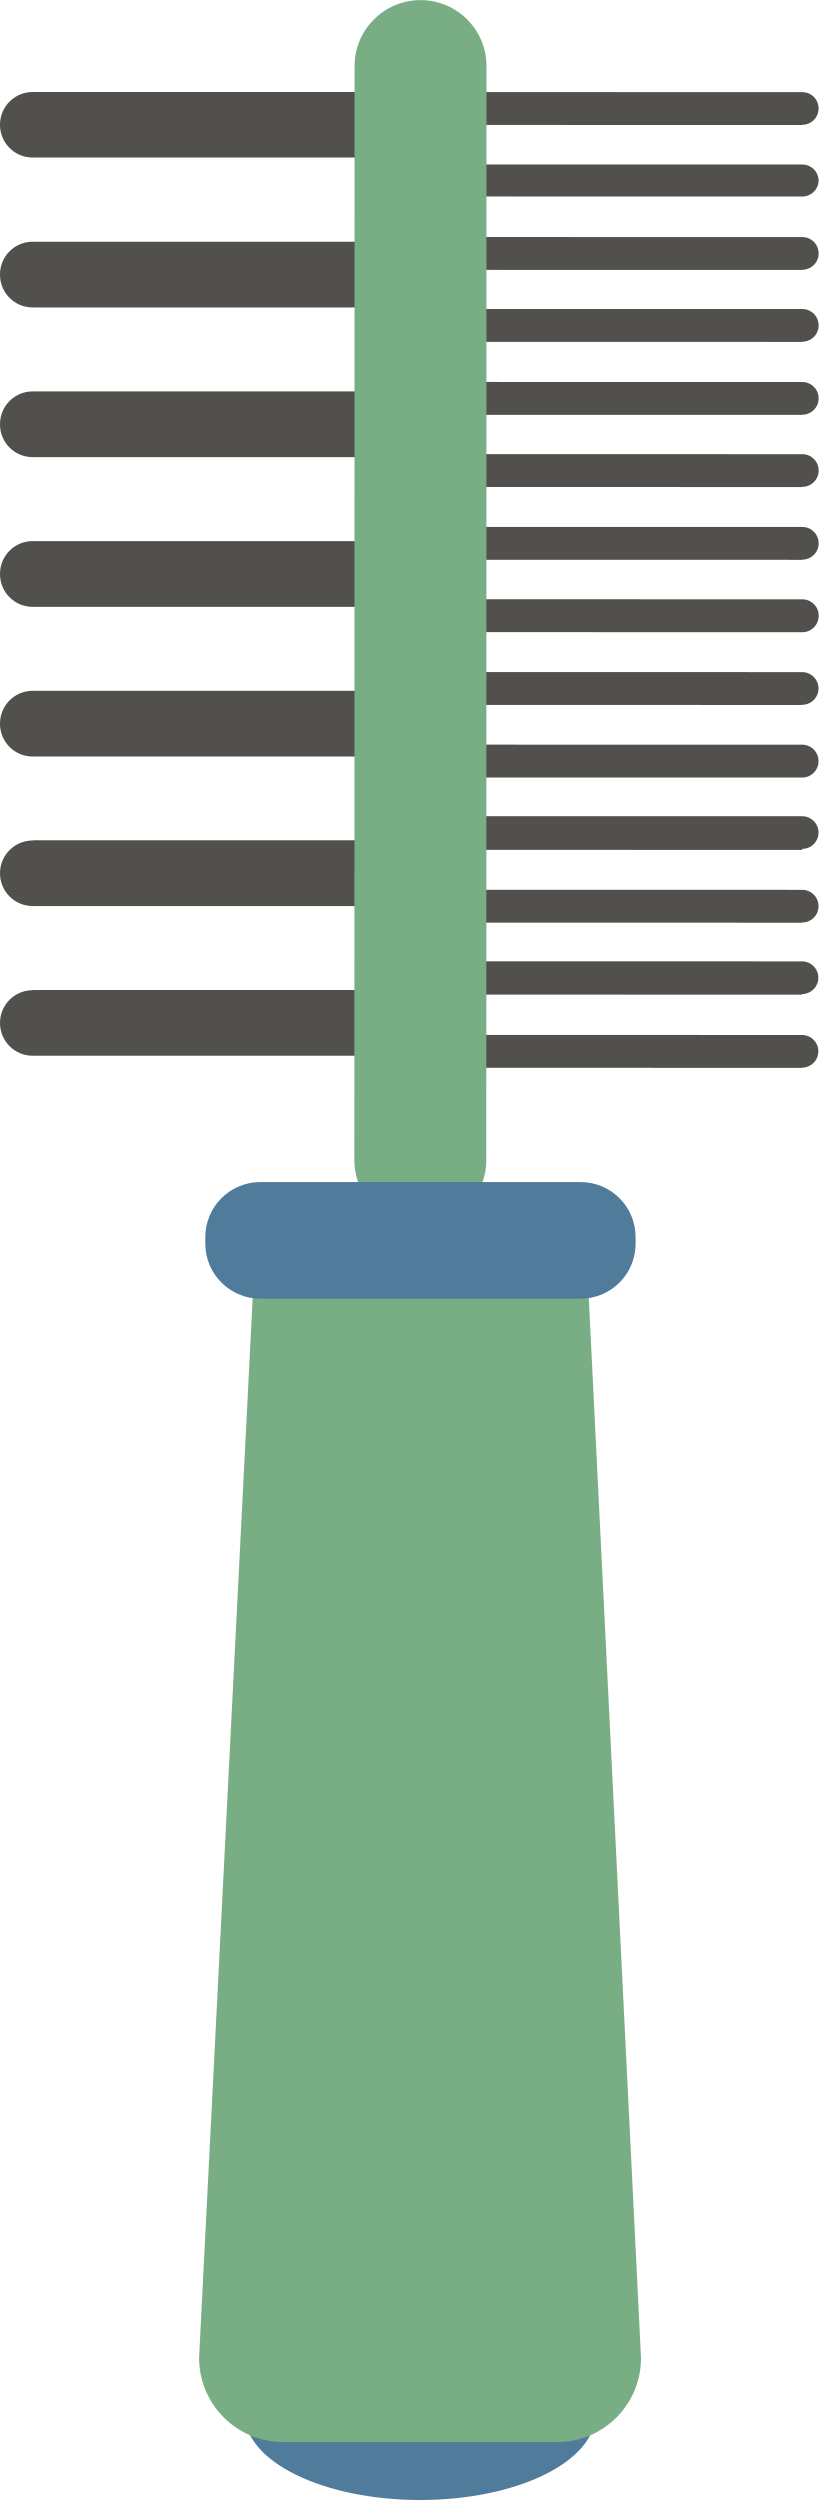
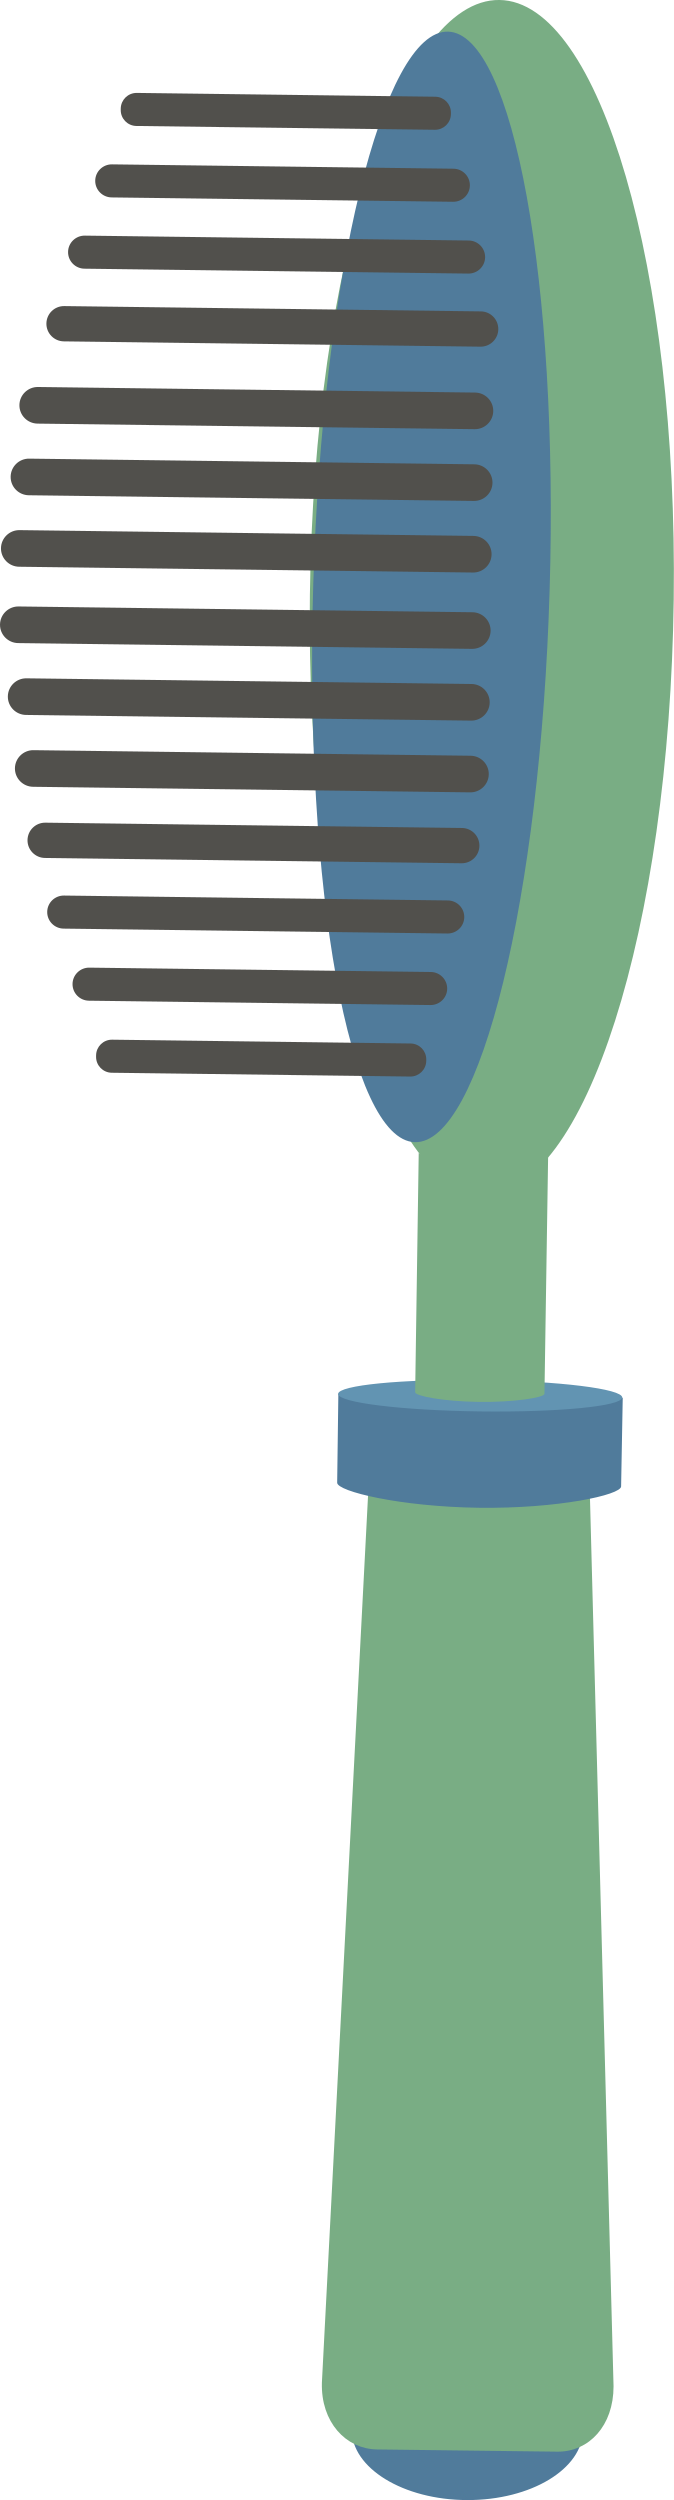
- <svg xmlns="http://www.w3.org/2000/svg" viewBox="0 0 39.6 120.91">
+ <svg xmlns="http://www.w3.org/2000/svg" viewBox="0 0 45.45 168.61">
  <defs>
-     <style>.cls-1{fill:#507b9b;}.cls-2{fill:#79ad84;}.cls-3{fill:#51504c;}</style>
+     <style>.cls-1{fill:#507b9b;}.cls-2{fill:#79ad84;}.cls-3{fill:#51504c;}.cls-4{fill:#6294b2;}</style>
  </defs>
  <g id="Layer_2" data-name="Layer 2">
-     <g id="Icon">
-       <ellipse class="cls-1" cx="20.32" cy="116.76" rx="8.48" ry="4.15" />
-       <path class="cls-2" d="M27,118.11H13.69A4.07,4.07,0,0,1,9.63,114l2.72-53.78h16L31,114A4.06,4.06,0,0,1,27,118.11Z" />
-       <path class="cls-3" d="M1.59,4.45h15.7a.23.23,0,0,1,.23.23V7.39a.23.23,0,0,1-.23.23H1.59A1.58,1.58,0,0,1,0,6V6A1.58,1.58,0,0,1,1.59,4.45Z" />
-       <path class="cls-3" d="M23.25,4.45H39.46a.14.14,0,0,1,.14.14V5.9a.14.14,0,0,1-.14.14H23.25a.79.79,0,0,1-.79-.79v0a.79.79,0,0,1,.79-.79Z" transform="translate(62.05 10.5) rotate(-179.99)" />
-       <path class="cls-3" d="M23.25,8H39.46a.14.14,0,0,1,.14.14V9.41a.14.14,0,0,1-.14.14H23.25a.79.79,0,0,1-.79-.79v0A.79.79,0,0,1,23.25,8Z" transform="translate(62.05 17.51) rotate(-179.99)" />
-       <path class="cls-3" d="M23.25,11.47H39.46a.14.14,0,0,1,.14.14v1.31a.14.14,0,0,1-.14.14H23.25a.79.79,0,0,1-.79-.79v0a.79.79,0,0,1,.79-.79Z" transform="translate(62.05 24.53) rotate(-179.99)" />
-       <path class="cls-3" d="M23.25,15H39.46a.14.14,0,0,1,.14.14v1.31a.14.14,0,0,1-.14.14H23.25a.79.79,0,0,1-.79-.79v0a.79.79,0,0,1,.79-.79Z" transform="translate(62.05 31.54) rotate(-179.99)" />
-       <path class="cls-3" d="M23.24,18.48H39.46a.14.14,0,0,1,.14.14v1.31a.14.14,0,0,1-.14.14H23.24a.79.79,0,0,1-.79-.79v0a.79.79,0,0,1,.79-.79Z" transform="translate(62.04 38.55) rotate(-179.99)" />
-       <path class="cls-3" d="M23.24,22H39.46a.14.14,0,0,1,.14.14v1.31a.14.14,0,0,1-.14.14H23.24a.79.79,0,0,1-.79-.79v0a.79.79,0,0,1,.79-.79Z" transform="translate(62.04 45.56) rotate(-179.99)" />
-       <path class="cls-3" d="M23.24,25.49H39.46a.14.14,0,0,1,.14.14v1.31a.14.14,0,0,1-.14.14H23.24a.79.79,0,0,1-.79-.79v0a.79.79,0,0,1,.79-.79Z" transform="translate(62.04 52.57) rotate(-179.99)" />
-       <path class="cls-3" d="M23.24,29H39.45a.14.14,0,0,1,.14.14v1.31a.14.14,0,0,1-.14.14H23.24a.79.79,0,0,1-.79-.79v0A.79.79,0,0,1,23.24,29Z" transform="translate(62.04 59.58) rotate(-179.99)" />
-       <path class="cls-3" d="M23.24,32.5H39.45a.14.14,0,0,1,.14.14v1.31a.14.14,0,0,1-.14.14H23.24a.79.79,0,0,1-.79-.79v0a.79.79,0,0,1,.79-.79Z" transform="translate(62.03 66.6) rotate(-179.99)" />
-       <path class="cls-3" d="M23.24,36H39.45a.14.14,0,0,1,.14.14v1.31a.14.14,0,0,1-.14.14H23.24a.79.79,0,0,1-.79-.79v0A.79.79,0,0,1,23.24,36Z" transform="translate(62.03 73.61) rotate(-179.99)" />
-       <path class="cls-3" d="M23.24,39.51H39.45a.14.14,0,0,1,.14.14V41a.14.14,0,0,1-.14.14H23.24a.79.79,0,0,1-.79-.79v0a.79.79,0,0,1,.79-.79Z" transform="translate(62.03 80.62) rotate(-179.99)" />
-       <path class="cls-3" d="M23.24,43H39.45a.14.14,0,0,1,.14.14v1.31a.14.14,0,0,1-.14.14H23.24a.79.79,0,0,1-.79-.79v0a.79.79,0,0,1,.79-.79Z" transform="translate(62.03 87.63) rotate(-179.99)" />
-       <path class="cls-3" d="M23.24,46.53H39.45a.14.14,0,0,1,.14.14V48a.14.14,0,0,1-.14.14H23.24a.79.79,0,0,1-.79-.79v0a.79.79,0,0,1,.79-.79Z" transform="translate(62.02 94.64) rotate(-179.99)" />
-       <path class="cls-3" d="M23.24,50H39.45a.14.14,0,0,1,.14.14v1.31a.14.14,0,0,1-.14.14H23.24a.79.79,0,0,1-.79-.79v0a.79.79,0,0,1,.79-.79Z" transform="translate(62.02 101.65) rotate(-179.99)" />
-       <path class="cls-3" d="M1.59,11.69h15.7a.23.23,0,0,1,.23.23v2.72a.23.23,0,0,1-.23.23H1.59A1.58,1.58,0,0,1,0,13.27v0a1.58,1.58,0,0,1,1.58-1.58Z" />
-       <path class="cls-3" d="M1.59,18.93h15.7a.23.23,0,0,1,.23.23v2.72a.23.23,0,0,1-.23.23H1.59A1.58,1.58,0,0,1,0,20.51v0a1.58,1.58,0,0,1,1.58-1.58Z" />
-       <path class="cls-3" d="M1.59,26.17h15.7a.23.23,0,0,1,.23.23v2.72a.23.23,0,0,1-.23.23H1.59A1.58,1.58,0,0,1,0,27.75v0a1.58,1.58,0,0,1,1.58-1.58Z" />
-       <path class="cls-3" d="M1.59,33.41h15.7a.23.23,0,0,1,.23.23v2.72a.23.23,0,0,1-.23.23H1.59A1.58,1.58,0,0,1,0,35v0A1.58,1.58,0,0,1,1.59,33.41Z" />
-       <path class="cls-3" d="M1.59,40.64h15.7a.23.23,0,0,1,.23.23v2.72a.23.23,0,0,1-.23.23H1.59A1.58,1.58,0,0,1,0,42.23v0a1.58,1.58,0,0,1,1.58-1.58Z" />
-       <path class="cls-3" d="M1.58,47.88h15.7a.23.23,0,0,1,.23.23v2.72a.23.23,0,0,1-.23.23H1.58A1.58,1.58,0,0,1,0,49.47v0a1.58,1.58,0,0,1,1.58-1.58Z" />
-       <rect class="cls-2" x="-9.31" y="26.45" width="59.29" height="6.38" rx="3.19" ry="3.19" transform="translate(-9.31 49.98) rotate(-89.99)" />
-       <rect class="cls-1" x="9.93" y="57.17" width="20.81" height="5.64" rx="2.66" ry="2.66" />
+     <g id="Layer_1-2" data-name="Layer 1">
+       <ellipse class="cls-1" cx="31.52" cy="163.87" rx="4.75" ry="7.8" transform="translate(-132.45 194.87) rotate(-89.82)" />
+       <path class="cls-2" d="M25.42,165.2l12.21.15c2.09,0,3.75-1.74,3.75-4.41L39.7,97.65,25,97.46l-3.29,63.23C21.63,163.36,23.33,165.17,25.42,165.2Z" />
+       <ellipse class="cls-2" cx="33.17" cy="40.27" rx="40.27" ry="12.27" transform="translate(-7.52 72.92) rotate(-89.27)" />
+       <ellipse class="cls-1" cx="28.96" cy="39.43" rx="37.45" ry="7.97" transform="matrix(0.03, -1, 1, 0.03, -11.2, 67.36)" />
+       <rect class="cls-3" x="6.42" y="11.23" width="25.27" height="2.23" rx="1.12" ry="1.12" transform="translate(0.16 -0.24) rotate(0.73)" />
+       <rect class="cls-3" x="8.14" y="6.4" width="22.27" height="2.23" rx="1.07" ry="1.07" transform="translate(0.1 -0.25) rotate(0.73)" />
+       <rect class="cls-3" x="4.59" y="16.06" width="28.13" height="2.23" rx="1.12" ry="1.12" transform="translate(0.22 -0.24) rotate(0.73)" />
+       <rect class="cls-3" x="3.13" y="20.82" width="30.48" height="2.38" rx="1.19" ry="1.19" transform="translate(0.28 -0.23) rotate(0.73)" />
+       <rect class="cls-3" x="1.31" y="26.29" width="31.96" height="2.47" rx="1.24" ry="1.24" transform="translate(0.35 -0.22) rotate(0.73)" />
+       <rect class="cls-3" x="0.71" y="31.12" width="32.5" height="2.47" rx="1.24" ry="1.24" transform="translate(0.42 -0.21) rotate(0.73)" />
+       <rect class="cls-3" x="0.06" y="35.95" width="33.09" height="2.47" rx="1.24" ry="1.24" transform="translate(0.48 -0.21) rotate(0.73)" />
+       <rect class="cls-3" x="4.89" y="65.41" width="25.27" height="2.23" rx="1.12" ry="1.12" transform="translate(0.85 -0.22) rotate(0.73)" />
+       <rect class="cls-3" x="6.48" y="70.25" width="22.27" height="2.23" rx="1.07" ry="1.07" transform="translate(0.91 -0.22) rotate(0.73)" />
+       <rect class="cls-3" x="3.18" y="60.57" width="28.13" height="2.23" rx="1.12" ry="1.12" transform="translate(0.79 -0.22) rotate(0.73)" />
+       <rect class="cls-3" x="1.85" y="55.66" width="30.48" height="2.38" rx="1.19" ry="1.19" transform="translate(0.73 -0.21) rotate(0.73)" />
+       <rect class="cls-3" x="1" y="50.78" width="31.96" height="2.47" rx="1.24" ry="1.24" transform="translate(0.67 -0.21) rotate(0.73)" />
+       <rect class="cls-3" x="0.52" y="45.94" width="32.5" height="2.47" rx="1.24" ry="1.24" transform="translate(0.61 -0.21) rotate(0.73)" />
+       <rect class="cls-3" y="41.1" width="33.09" height="2.47" rx="1.24" ry="1.24" transform="translate(0.54 -0.21) rotate(0.73)" />
+       <path class="cls-1" d="M42,94.27,22.82,94l-.08,6c0,.59,4.27,1.62,9.56,1.69s9.59-.86,9.59-1.44Z" />
+       <ellipse class="cls-4" cx="32.4" cy="94.14" rx="1.06" ry="9.58" transform="translate(-62.16 125.33) rotate(-89.27)" />
+       <path class="cls-2" d="M28.24,77.76,28,93.9h0c0,.25,1.91.62,4.3.65s4.38-.29,4.42-.54h0L37,75.91,31.75,79.8Z" />
    </g>
  </g>
</svg>
